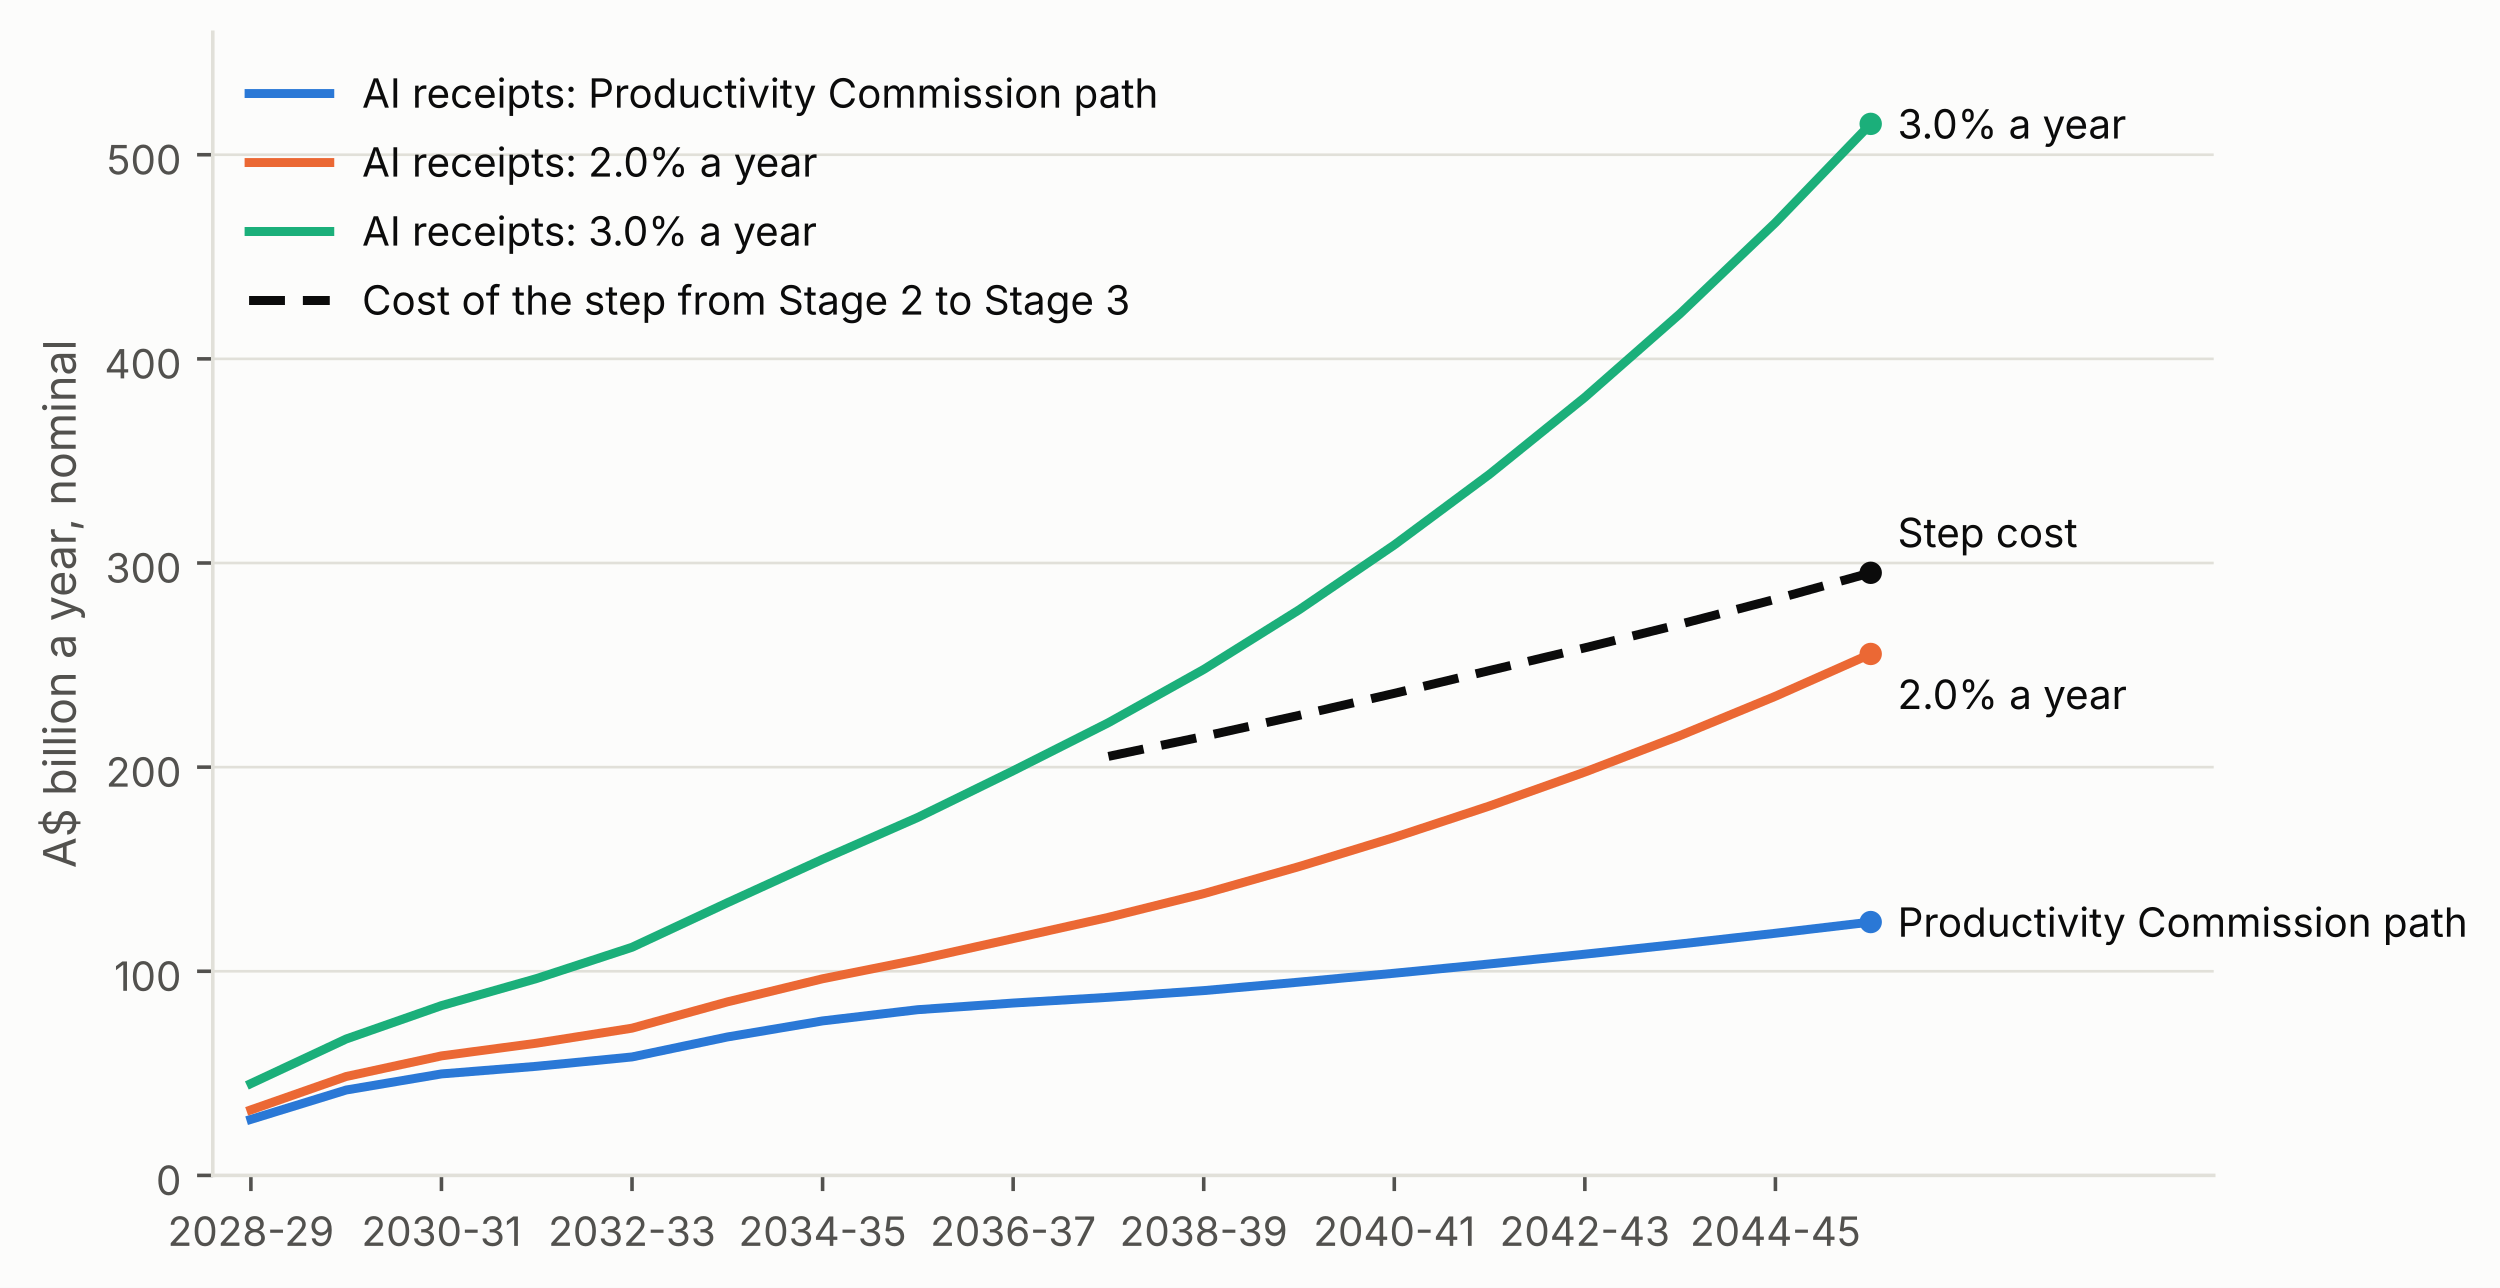
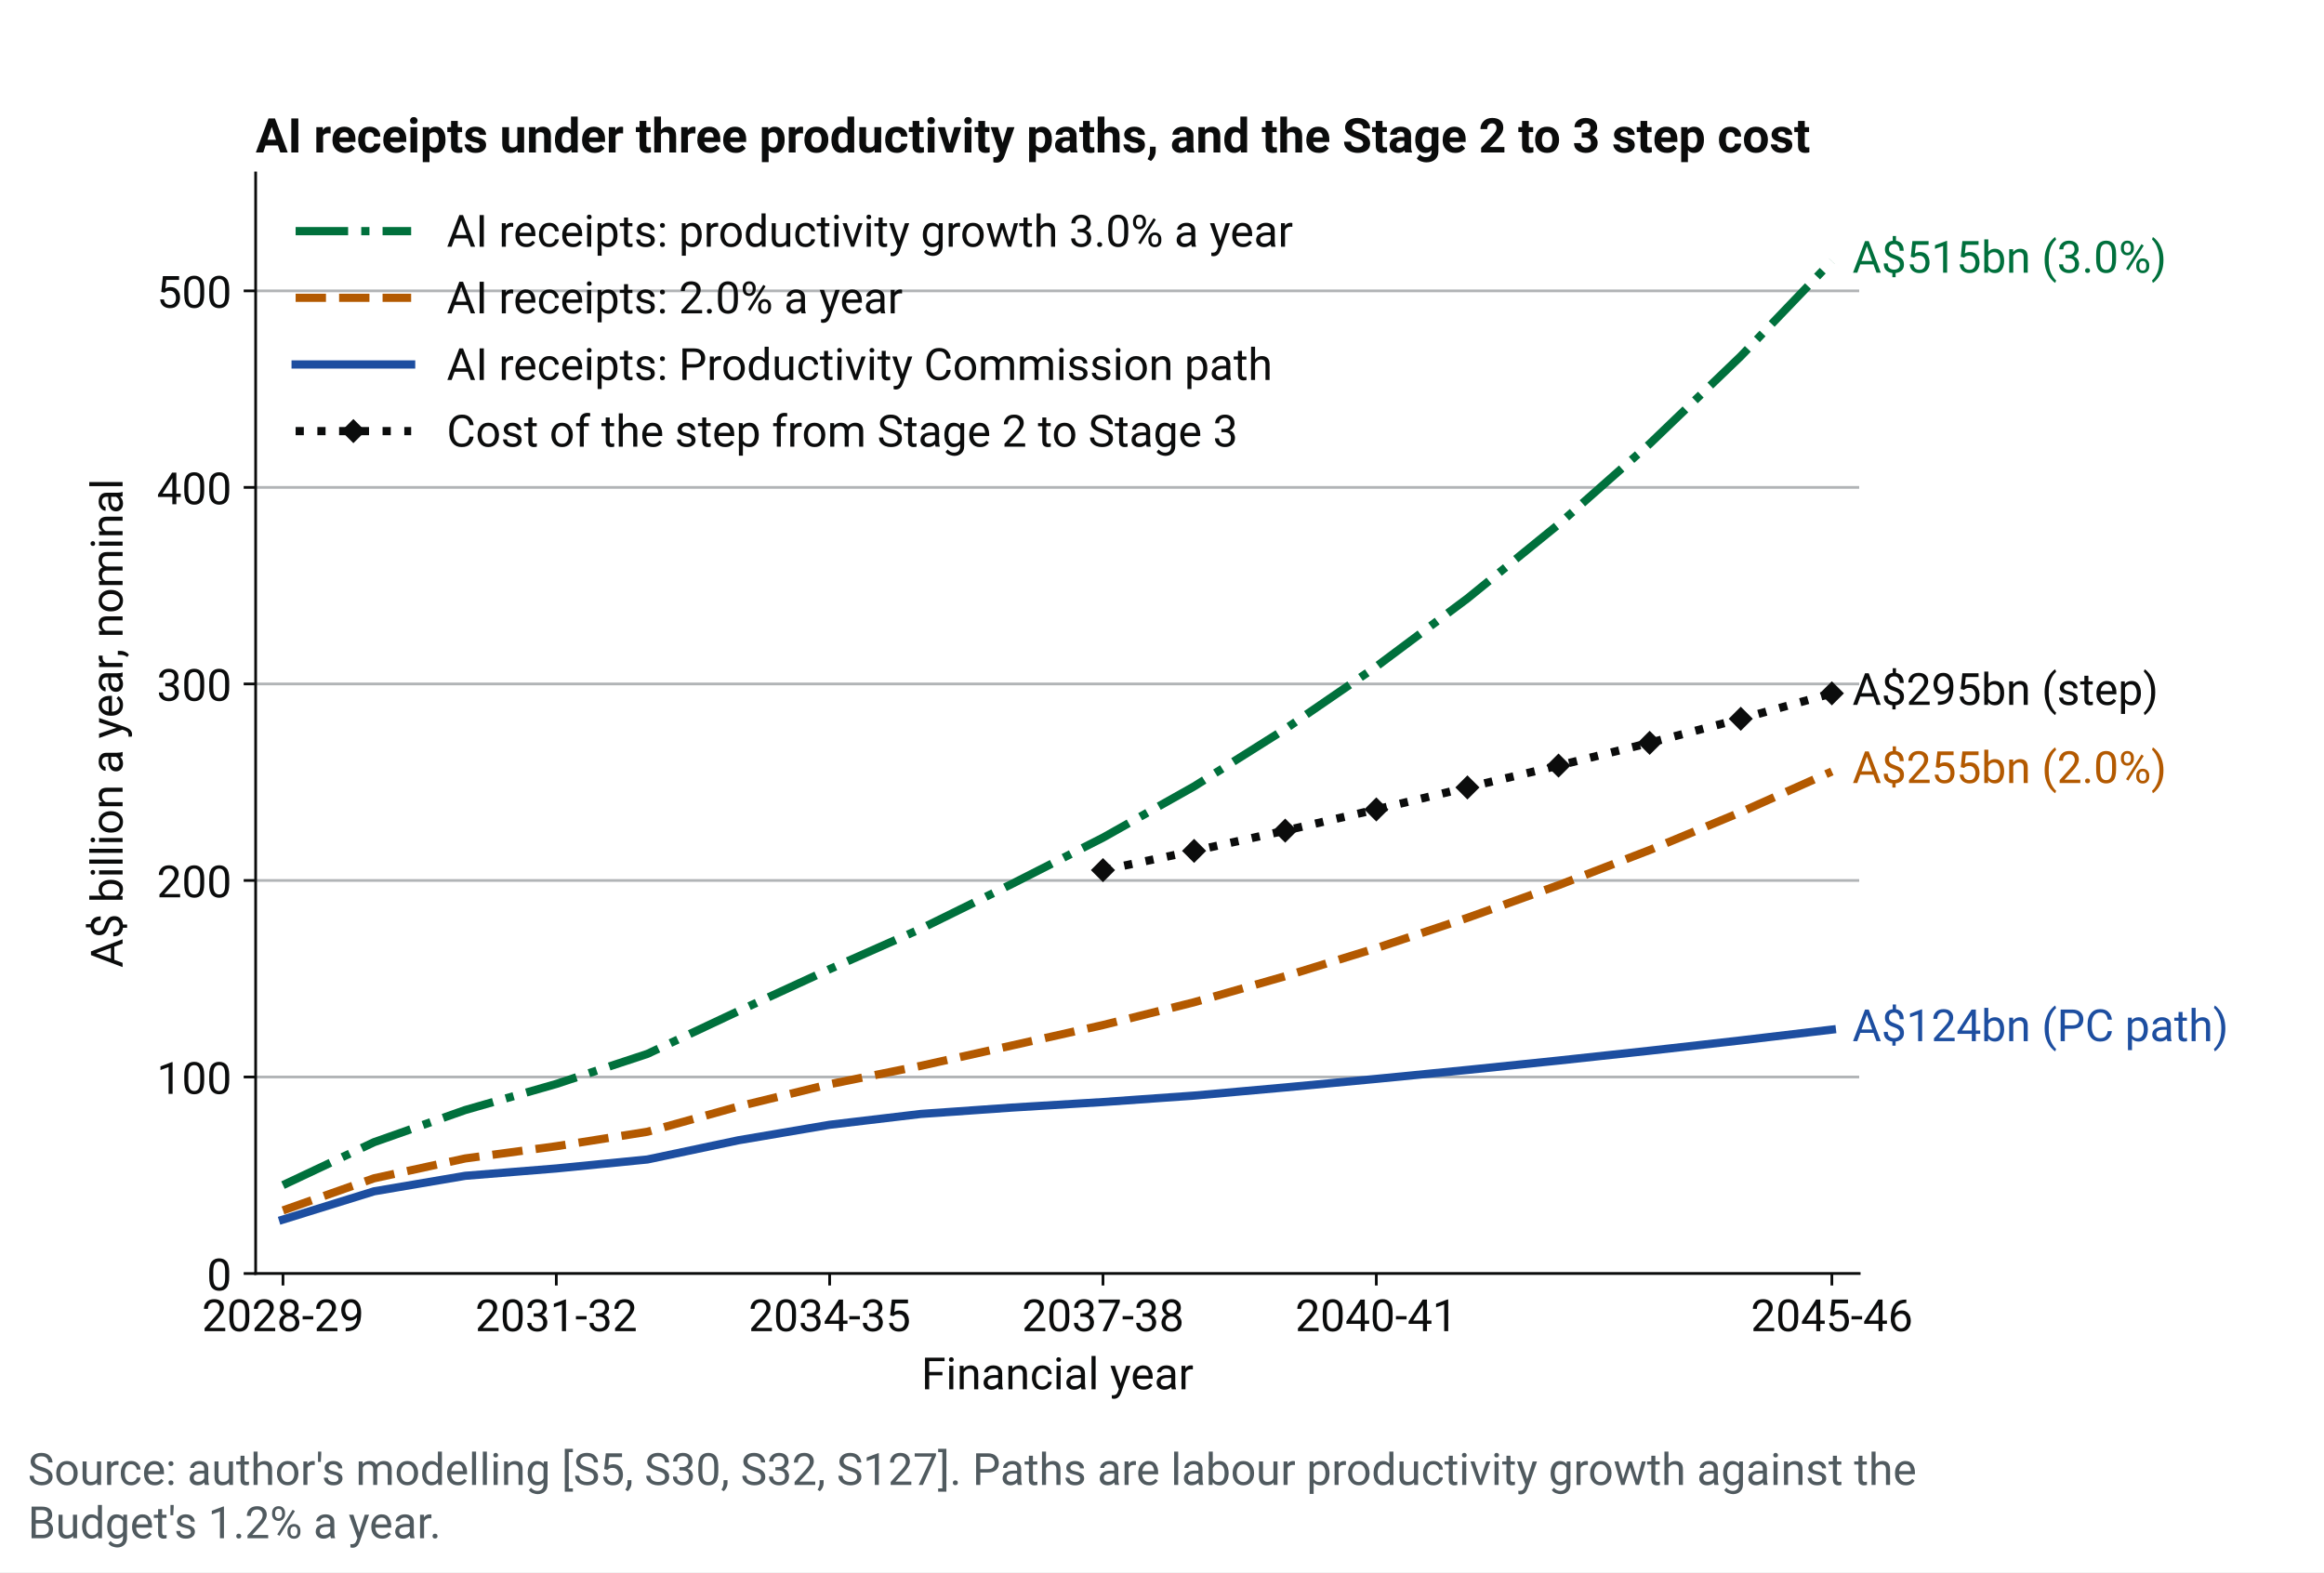
- <svg xmlns="http://www.w3.org/2000/svg" xmlns:xlink="http://www.w3.org/1999/xlink" width="557.738pt" height="287.314pt" viewBox="0 0 557.738 287.314" version="1.1">
+ <svg xmlns="http://www.w3.org/2000/svg" xmlns:xlink="http://www.w3.org/1999/xlink" width="680" height="460" viewBox="0 0 680 460" version="1.1">
  <defs>
    <style type="text/css">*{stroke-linejoin: round; stroke-linecap: butt}</style>
  </defs>
  <g id="figure_1">
    <g id="patch_1">
-       <path d="M 0 287.314  L 557.738 287.314  L 557.738 0  L 0 0  z " style="fill: #fcfcfb" />
+       <path d="M 0 460  L 680 460  L 680 0  L 0 0  z " style="fill: #ffffff" />
    </g>
    <g id="axes_1">
      <g id="patch_2">
-         <path d="M 47.47 262.224  L 493.87 262.224  L 493.87 7.2  L 47.47 7.2  z " style="fill: #fcfcfb" />
+         <path d="M 74.8 372.6  L 544 372.6  L 544 50.6  L 74.8 50.6  z " style="fill: #ffffff" />
      </g>
      <g id="matplotlib.axis_1">
        <g id="xtick_1">
          <g id="line2d_1">
            <defs>
-               <path id="madb4a3d7f3" d="M 0 0  L 0 3.5  " style="stroke: #52514e; stroke-width: 0.8" />
+               <path id="m19ffafeb19" d="M 0 0  L 0 3.5  " style="stroke: #0b0c0c; stroke-width: 0.8" />
            </defs>
            <g>
-               <use xlink:href="#madb4a3d7f3" x="55.973" y="262.224" style="fill: #52514e; stroke: #52514e; stroke-width: 0.8" />
+               <use xlink:href="#m19ffafeb19" x="82.798" y="372.6" style="fill: #0b0c0c; stroke: #0b0c0c; stroke-width: 0.8" />
            </g>
          </g>
          <g id="text_1">
-             <text style="font-size: 9px; font-family: 'Inter', -apple-system, BlinkMacSystemFont, 'Segoe UI', Roboto, 'Helvetica Neue', Arial, sans-serif; text-anchor: middle; fill: #52514e" x="55.973" y="277.943" transform="rotate(-0 55.97278 277.9427)">2028-29</text>
+             <text style="font-size: 13px; font-family: -apple-system, BlinkMacSystemFont, 'Segoe UI', Roboto, 'Helvetica Neue', Arial, sans-serif, 'Bitstream Vera Sans', 'Computer Modern Sans Serif', 'Lucida Grande', 'Verdana', 'Geneva', 'Lucid', 'Arial', 'Helvetica', 'Avant Garde', sans-serif; text-anchor: middle; fill: #0b0c0c" x="82.798" y="389.477" transform="rotate(-0 82.79773 389.477)">2028-29</text>
          </g>
        </g>
        <g id="xtick_2">
          <g id="line2d_2">
            <g>
-               <use xlink:href="#madb4a3d7f3" x="98.487" y="262.224" style="fill: #52514e; stroke: #52514e; stroke-width: 0.8" />
+               <use xlink:href="#m19ffafeb19" x="162.775" y="372.6" style="fill: #0b0c0c; stroke: #0b0c0c; stroke-width: 0.8" />
            </g>
          </g>
          <g id="text_2">
-             <text style="font-size: 9px; font-family: 'Inter', -apple-system, BlinkMacSystemFont, 'Segoe UI', Roboto, 'Helvetica Neue', Arial, sans-serif; text-anchor: middle; fill: #52514e" x="98.487" y="277.943" transform="rotate(-0 98.48707 277.9427)">2030-31</text>
+             <text style="font-size: 13px; font-family: -apple-system, BlinkMacSystemFont, 'Segoe UI', Roboto, 'Helvetica Neue', Arial, sans-serif, 'Bitstream Vera Sans', 'Computer Modern Sans Serif', 'Lucida Grande', 'Verdana', 'Geneva', 'Lucid', 'Arial', 'Helvetica', 'Avant Garde', sans-serif; text-anchor: middle; fill: #0b0c0c" x="162.775" y="389.477" transform="rotate(-0 162.775 389.477)">2031-32</text>
          </g>
        </g>
        <g id="xtick_3">
          <g id="line2d_3">
            <g>
-               <use xlink:href="#madb4a3d7f3" x="141.001" y="262.224" style="fill: #52514e; stroke: #52514e; stroke-width: 0.8" />
+               <use xlink:href="#m19ffafeb19" x="242.752" y="372.6" style="fill: #0b0c0c; stroke: #0b0c0c; stroke-width: 0.8" />
            </g>
          </g>
          <g id="text_3">
-             <text style="font-size: 9px; font-family: 'Inter', -apple-system, BlinkMacSystemFont, 'Segoe UI', Roboto, 'Helvetica Neue', Arial, sans-serif; text-anchor: middle; fill: #52514e" x="141.001" y="277.943" transform="rotate(-0 141.0014 277.9427)">2032-33</text>
+             <text style="font-size: 13px; font-family: -apple-system, BlinkMacSystemFont, 'Segoe UI', Roboto, 'Helvetica Neue', Arial, sans-serif, 'Bitstream Vera Sans', 'Computer Modern Sans Serif', 'Lucida Grande', 'Verdana', 'Geneva', 'Lucid', 'Arial', 'Helvetica', 'Avant Garde', sans-serif; text-anchor: middle; fill: #0b0c0c" x="242.752" y="389.477" transform="rotate(-0 242.7523 389.477)">2034-35</text>
          </g>
        </g>
        <g id="xtick_4">
          <g id="line2d_4">
            <g>
-               <use xlink:href="#madb4a3d7f3" x="183.516" y="262.224" style="fill: #52514e; stroke: #52514e; stroke-width: 0.8" />
+               <use xlink:href="#m19ffafeb19" x="322.73" y="372.6" style="fill: #0b0c0c; stroke: #0b0c0c; stroke-width: 0.8" />
            </g>
          </g>
          <g id="text_4">
-             <text style="font-size: 9px; font-family: 'Inter', -apple-system, BlinkMacSystemFont, 'Segoe UI', Roboto, 'Helvetica Neue', Arial, sans-serif; text-anchor: middle; fill: #52514e" x="183.516" y="277.943" transform="rotate(-0 183.5156 277.9427)">2034-35</text>
+             <text style="font-size: 13px; font-family: -apple-system, BlinkMacSystemFont, 'Segoe UI', Roboto, 'Helvetica Neue', Arial, sans-serif, 'Bitstream Vera Sans', 'Computer Modern Sans Serif', 'Lucida Grande', 'Verdana', 'Geneva', 'Lucid', 'Arial', 'Helvetica', 'Avant Garde', sans-serif; text-anchor: middle; fill: #0b0c0c" x="322.73" y="389.477" transform="rotate(-0 322.7295 389.477)">2037-38</text>
          </g>
        </g>
        <g id="xtick_5">
          <g id="line2d_5">
            <g>
-               <use xlink:href="#madb4a3d7f3" x="226.03" y="262.224" style="fill: #52514e; stroke: #52514e; stroke-width: 0.8" />
+               <use xlink:href="#m19ffafeb19" x="402.707" y="372.6" style="fill: #0b0c0c; stroke: #0b0c0c; stroke-width: 0.8" />
            </g>
          </g>
          <g id="text_5">
-             <text style="font-size: 9px; font-family: 'Inter', -apple-system, BlinkMacSystemFont, 'Segoe UI', Roboto, 'Helvetica Neue', Arial, sans-serif; text-anchor: middle; fill: #52514e" x="226.03" y="277.943" transform="rotate(-0 226.0299 277.9427)">2036-37</text>
+             <text style="font-size: 13px; font-family: -apple-system, BlinkMacSystemFont, 'Segoe UI', Roboto, 'Helvetica Neue', Arial, sans-serif, 'Bitstream Vera Sans', 'Computer Modern Sans Serif', 'Lucida Grande', 'Verdana', 'Geneva', 'Lucid', 'Arial', 'Helvetica', 'Avant Garde', sans-serif; text-anchor: middle; fill: #0b0c0c" x="402.707" y="389.477" transform="rotate(-0 402.7068 389.477)">2040-41</text>
          </g>
        </g>
        <g id="xtick_6">
          <g id="line2d_6">
            <g>
-               <use xlink:href="#madb4a3d7f3" x="268.544" y="262.224" style="fill: #52514e; stroke: #52514e; stroke-width: 0.8" />
+               <use xlink:href="#m19ffafeb19" x="536.002" y="372.6" style="fill: #0b0c0c; stroke: #0b0c0c; stroke-width: 0.8" />
            </g>
          </g>
          <g id="text_6">
-             <text style="font-size: 9px; font-family: 'Inter', -apple-system, BlinkMacSystemFont, 'Segoe UI', Roboto, 'Helvetica Neue', Arial, sans-serif; text-anchor: middle; fill: #52514e" x="268.544" y="277.943" transform="rotate(-0 268.5442 277.9427)">2038-39</text>
-           </g>
-         </g>
-         <g id="xtick_7">
-           <g id="line2d_7">
-             <g>
-               <use xlink:href="#madb4a3d7f3" x="311.058" y="262.224" style="fill: #52514e; stroke: #52514e; stroke-width: 0.8" />
-             </g>
-           </g>
-           <g id="text_7">
-             <text style="font-size: 9px; font-family: 'Inter', -apple-system, BlinkMacSystemFont, 'Segoe UI', Roboto, 'Helvetica Neue', Arial, sans-serif; text-anchor: middle; fill: #52514e" x="311.058" y="277.943" transform="rotate(-0 311.0585 277.9427)">2040-41</text>
-           </g>
-         </g>
-         <g id="xtick_8">
-           <g id="line2d_8">
-             <g>
-               <use xlink:href="#madb4a3d7f3" x="353.573" y="262.224" style="fill: #52514e; stroke: #52514e; stroke-width: 0.8" />
-             </g>
-           </g>
-           <g id="text_8">
-             <text style="font-size: 9px; font-family: 'Inter', -apple-system, BlinkMacSystemFont, 'Segoe UI', Roboto, 'Helvetica Neue', Arial, sans-serif; text-anchor: middle; fill: #52514e" x="353.573" y="277.943" transform="rotate(-0 353.5728 277.9427)">2042-43</text>
-           </g>
-         </g>
-         <g id="xtick_9">
-           <g id="line2d_9">
-             <g>
-               <use xlink:href="#madb4a3d7f3" x="396.087" y="262.224" style="fill: #52514e; stroke: #52514e; stroke-width: 0.8" />
-             </g>
-           </g>
-           <g id="text_9">
-             <text style="font-size: 9px; font-family: 'Inter', -apple-system, BlinkMacSystemFont, 'Segoe UI', Roboto, 'Helvetica Neue', Arial, sans-serif; text-anchor: middle; fill: #52514e" x="396.087" y="277.943" transform="rotate(-0 396.0871 277.9427)">2044-45</text>
-           </g>
+             <text style="font-size: 13px; font-family: -apple-system, BlinkMacSystemFont, 'Segoe UI', Roboto, 'Helvetica Neue', Arial, sans-serif, 'Bitstream Vera Sans', 'Computer Modern Sans Serif', 'Lucida Grande', 'Verdana', 'Geneva', 'Lucid', 'Arial', 'Helvetica', 'Avant Garde', sans-serif; text-anchor: middle; fill: #0b0c0c" x="536.002" y="389.477" transform="rotate(-0 536.0023 389.477)">2045-46</text>
+           </g>
+         </g>
+         <g id="text_7">
+           <text style="font-size: 13px; font-family: -apple-system, BlinkMacSystemFont, 'Segoe UI', Roboto, 'Helvetica Neue', Arial, sans-serif, 'Bitstream Vera Sans', 'Computer Modern Sans Serif', 'Lucida Grande', 'Verdana', 'Geneva', 'Lucid', 'Arial', 'Helvetica', 'Avant Garde', sans-serif; text-anchor: middle; fill: #0b0c0c" x="309.4" y="406.478" transform="rotate(-0 309.4 406.478)">Financial year</text>
        </g>
      </g>
      <g id="matplotlib.axis_2">
        <g id="ytick_1">
+           <g id="line2d_7">
+             <path d="M 74.8 372.6  L 544 372.6  " clip-path="url(#pb98c7a9f55)" style="fill: none; stroke: #b1b4b6; stroke-width: 0.8; stroke-linecap: square" />
+           </g>
+           <g id="line2d_8">
+             <defs>
+               <path id="m7b38361299" d="M 0 0  L -3.5 0  " style="stroke: #0b0c0c; stroke-width: 0.8" />
+             </defs>
+             <g>
+               <use xlink:href="#m7b38361299" x="74.8" y="372.6" style="fill: #0b0c0c; stroke: #0b0c0c; stroke-width: 0.8" />
+             </g>
+           </g>
+           <g id="text_8">
+             <text style="font-size: 13px; font-family: -apple-system, BlinkMacSystemFont, 'Segoe UI', Roboto, 'Helvetica Neue', Arial, sans-serif, 'Bitstream Vera Sans', 'Computer Modern Sans Serif', 'Lucida Grande', 'Verdana', 'Geneva', 'Lucid', 'Arial', 'Helvetica', 'Avant Garde', sans-serif; text-anchor: end; fill: #0b0c0c" x="67.8" y="377.538" transform="rotate(-0 67.8 377.5385)">0</text>
+           </g>
+         </g>
+         <g id="ytick_2">
+           <g id="line2d_9">
+             <path d="M 74.8 315.1  L 544 315.1  " clip-path="url(#pb98c7a9f55)" style="fill: none; stroke: #b1b4b6; stroke-width: 0.8; stroke-linecap: square" />
+           </g>
          <g id="line2d_10">
-             <path d="M 47.47 262.224  L 493.87 262.224  " clip-path="url(#pde47cb62b5)" style="fill: none; stroke: #e1e0d9; stroke-width: 0.6; stroke-linecap: square" />
-           </g>
+             <g>
+               <use xlink:href="#m7b38361299" x="74.8" y="315.1" style="fill: #0b0c0c; stroke: #0b0c0c; stroke-width: 0.8" />
+             </g>
+           </g>
+           <g id="text_9">
+             <text style="font-size: 13px; font-family: -apple-system, BlinkMacSystemFont, 'Segoe UI', Roboto, 'Helvetica Neue', Arial, sans-serif, 'Bitstream Vera Sans', 'Computer Modern Sans Serif', 'Lucida Grande', 'Verdana', 'Geneva', 'Lucid', 'Arial', 'Helvetica', 'Avant Garde', sans-serif; text-anchor: end; fill: #0b0c0c" x="67.8" y="320.038" transform="rotate(-0 67.8 320.0385)">100</text>
+           </g>
+         </g>
+         <g id="ytick_3">
          <g id="line2d_11">
-             <defs>
-               <path id="m74e7d88db4" d="M 0 0  L -3.5 0  " style="stroke: #52514e; stroke-width: 0.8" />
-             </defs>
-             <g>
-               <use xlink:href="#m74e7d88db4" x="47.47" y="262.224" style="fill: #52514e; stroke: #52514e; stroke-width: 0.8" />
+             <path d="M 74.8 257.6  L 544 257.6  " clip-path="url(#pb98c7a9f55)" style="fill: none; stroke: #b1b4b6; stroke-width: 0.8; stroke-linecap: square" />
+           </g>
+           <g id="line2d_12">
+             <g>
+               <use xlink:href="#m7b38361299" x="74.8" y="257.6" style="fill: #0b0c0c; stroke: #0b0c0c; stroke-width: 0.8" />
            </g>
          </g>
          <g id="text_10">
-             <text style="font-size: 9px; font-family: 'Inter', -apple-system, BlinkMacSystemFont, 'Segoe UI', Roboto, 'Helvetica Neue', Arial, sans-serif; text-anchor: end; fill: #52514e" x="40.47" y="266.583" transform="rotate(-0 40.46992 266.5834)">0</text>
-           </g>
-         </g>
-         <g id="ytick_2">
-           <g id="line2d_12">
-             <path d="M 47.47 216.684  L 493.87 216.684  " clip-path="url(#pde47cb62b5)" style="fill: none; stroke: #e1e0d9; stroke-width: 0.6; stroke-linecap: square" />
-           </g>
+             <text style="font-size: 13px; font-family: -apple-system, BlinkMacSystemFont, 'Segoe UI', Roboto, 'Helvetica Neue', Arial, sans-serif, 'Bitstream Vera Sans', 'Computer Modern Sans Serif', 'Lucida Grande', 'Verdana', 'Geneva', 'Lucid', 'Arial', 'Helvetica', 'Avant Garde', sans-serif; text-anchor: end; fill: #0b0c0c" x="67.8" y="262.538" transform="rotate(-0 67.8 262.5385)">200</text>
+           </g>
+         </g>
+         <g id="ytick_4">
          <g id="line2d_13">
-             <g>
-               <use xlink:href="#m74e7d88db4" x="47.47" y="216.684" style="fill: #52514e; stroke: #52514e; stroke-width: 0.8" />
+             <path d="M 74.8 200.1  L 544 200.1  " clip-path="url(#pb98c7a9f55)" style="fill: none; stroke: #b1b4b6; stroke-width: 0.8; stroke-linecap: square" />
+           </g>
+           <g id="line2d_14">
+             <g>
+               <use xlink:href="#m7b38361299" x="74.8" y="200.1" style="fill: #0b0c0c; stroke: #0b0c0c; stroke-width: 0.8" />
            </g>
          </g>
          <g id="text_11">
-             <text style="font-size: 9px; font-family: 'Inter', -apple-system, BlinkMacSystemFont, 'Segoe UI', Roboto, 'Helvetica Neue', Arial, sans-serif; text-anchor: end; fill: #52514e" x="40.47" y="221.043" transform="rotate(-0 40.46992 221.0434)">100</text>
-           </g>
-         </g>
-         <g id="ytick_3">
-           <g id="line2d_14">
-             <path d="M 47.47 171.144  L 493.87 171.144  " clip-path="url(#pde47cb62b5)" style="fill: none; stroke: #e1e0d9; stroke-width: 0.6; stroke-linecap: square" />
-           </g>
+             <text style="font-size: 13px; font-family: -apple-system, BlinkMacSystemFont, 'Segoe UI', Roboto, 'Helvetica Neue', Arial, sans-serif, 'Bitstream Vera Sans', 'Computer Modern Sans Serif', 'Lucida Grande', 'Verdana', 'Geneva', 'Lucid', 'Arial', 'Helvetica', 'Avant Garde', sans-serif; text-anchor: end; fill: #0b0c0c" x="67.8" y="205.038" transform="rotate(-0 67.8 205.0385)">300</text>
+           </g>
+         </g>
+         <g id="ytick_5">
          <g id="line2d_15">
-             <g>
-               <use xlink:href="#m74e7d88db4" x="47.47" y="171.144" style="fill: #52514e; stroke: #52514e; stroke-width: 0.8" />
+             <path d="M 74.8 142.6  L 544 142.6  " clip-path="url(#pb98c7a9f55)" style="fill: none; stroke: #b1b4b6; stroke-width: 0.8; stroke-linecap: square" />
+           </g>
+           <g id="line2d_16">
+             <g>
+               <use xlink:href="#m7b38361299" x="74.8" y="142.6" style="fill: #0b0c0c; stroke: #0b0c0c; stroke-width: 0.8" />
            </g>
          </g>
          <g id="text_12">
-             <text style="font-size: 9px; font-family: 'Inter', -apple-system, BlinkMacSystemFont, 'Segoe UI', Roboto, 'Helvetica Neue', Arial, sans-serif; text-anchor: end; fill: #52514e" x="40.47" y="175.503" transform="rotate(-0 40.46992 175.5034)">200</text>
-           </g>
-         </g>
-         <g id="ytick_4">
-           <g id="line2d_16">
-             <path d="M 47.47 125.604  L 493.87 125.604  " clip-path="url(#pde47cb62b5)" style="fill: none; stroke: #e1e0d9; stroke-width: 0.6; stroke-linecap: square" />
-           </g>
+             <text style="font-size: 13px; font-family: -apple-system, BlinkMacSystemFont, 'Segoe UI', Roboto, 'Helvetica Neue', Arial, sans-serif, 'Bitstream Vera Sans', 'Computer Modern Sans Serif', 'Lucida Grande', 'Verdana', 'Geneva', 'Lucid', 'Arial', 'Helvetica', 'Avant Garde', sans-serif; text-anchor: end; fill: #0b0c0c" x="67.8" y="147.538" transform="rotate(-0 67.8 147.5385)">400</text>
+           </g>
+         </g>
+         <g id="ytick_6">
          <g id="line2d_17">
-             <g>
-               <use xlink:href="#m74e7d88db4" x="47.47" y="125.604" style="fill: #52514e; stroke: #52514e; stroke-width: 0.8" />
+             <path d="M 74.8 85.1  L 544 85.1  " clip-path="url(#pb98c7a9f55)" style="fill: none; stroke: #b1b4b6; stroke-width: 0.8; stroke-linecap: square" />
+           </g>
+           <g id="line2d_18">
+             <g>
+               <use xlink:href="#m7b38361299" x="74.8" y="85.1" style="fill: #0b0c0c; stroke: #0b0c0c; stroke-width: 0.8" />
            </g>
          </g>
          <g id="text_13">
-             <text style="font-size: 9px; font-family: 'Inter', -apple-system, BlinkMacSystemFont, 'Segoe UI', Roboto, 'Helvetica Neue', Arial, sans-serif; text-anchor: end; fill: #52514e" x="40.47" y="129.963" transform="rotate(-0 40.46992 129.9634)">300</text>
-           </g>
-         </g>
-         <g id="ytick_5">
-           <g id="line2d_18">
-             <path d="M 47.47 80.064  L 493.87 80.064  " clip-path="url(#pde47cb62b5)" style="fill: none; stroke: #e1e0d9; stroke-width: 0.6; stroke-linecap: square" />
-           </g>
-           <g id="line2d_19">
-             <g>
-               <use xlink:href="#m74e7d88db4" x="47.47" y="80.064" style="fill: #52514e; stroke: #52514e; stroke-width: 0.8" />
-             </g>
-           </g>
-           <g id="text_14">
-             <text style="font-size: 9px; font-family: 'Inter', -apple-system, BlinkMacSystemFont, 'Segoe UI', Roboto, 'Helvetica Neue', Arial, sans-serif; text-anchor: end; fill: #52514e" x="40.47" y="84.423" transform="rotate(-0 40.46992 84.42337)">400</text>
-           </g>
-         </g>
-         <g id="ytick_6">
-           <g id="line2d_20">
-             <path d="M 47.47 34.524  L 493.87 34.524  " clip-path="url(#pde47cb62b5)" style="fill: none; stroke: #e1e0d9; stroke-width: 0.6; stroke-linecap: square" />
-           </g>
-           <g id="line2d_21">
-             <g>
-               <use xlink:href="#m74e7d88db4" x="47.47" y="34.524" style="fill: #52514e; stroke: #52514e; stroke-width: 0.8" />
-             </g>
-           </g>
-           <g id="text_15">
-             <text style="font-size: 9px; font-family: 'Inter', -apple-system, BlinkMacSystemFont, 'Segoe UI', Roboto, 'Helvetica Neue', Arial, sans-serif; text-anchor: end; fill: #52514e" x="40.47" y="38.883" transform="rotate(-0 40.46992 38.88338)">500</text>
-           </g>
-         </g>
-         <g id="text_16">
-           <text style="font-size: 10px; font-family: 'Inter', -apple-system, BlinkMacSystemFont, 'Segoe UI', Roboto, 'Helvetica Neue', Arial, sans-serif; text-anchor: middle; fill: #52514e" x="16.887" y="134.712" transform="rotate(-90 16.8875 134.712)">A$ billion a year, nominal</text>
-         </g>
+             <text style="font-size: 13px; font-family: -apple-system, BlinkMacSystemFont, 'Segoe UI', Roboto, 'Helvetica Neue', Arial, sans-serif, 'Bitstream Vera Sans', 'Computer Modern Sans Serif', 'Lucida Grande', 'Verdana', 'Geneva', 'Lucid', 'Arial', 'Helvetica', 'Avant Garde', sans-serif; text-anchor: end; fill: #0b0c0c" x="67.8" y="90.038" transform="rotate(-0 67.8 90.03848)">500</text>
+           </g>
+         </g>
+         <g id="text_14">
+           <text style="font-size: 13px; font-family: -apple-system, BlinkMacSystemFont, 'Segoe UI', Roboto, 'Helvetica Neue', Arial, sans-serif, 'Bitstream Vera Sans', 'Computer Modern Sans Serif', 'Lucida Grande', 'Verdana', 'Geneva', 'Lucid', 'Arial', 'Helvetica', 'Avant Garde', sans-serif; text-anchor: middle; fill: #0b0c0c" x="35.863" y="211.6" transform="rotate(-90 35.8632 211.6)">A$ billion a year, nominal</text>
+         </g>
+       </g>
+       <g id="line2d_19">
+         <path d="M 82.798 346.735  L 109.457 334.174  L 136.116 324.773  L 162.775 317.137  L 189.434 308.34  L 216.093 295.808  L 242.752 283.549  L 269.411 271.754  L 296.07 258.622  L 322.73 245.079  L 349.389 230.083  L 376.048 213.3  L 402.707 195.01  L 429.366 175.094  L 456.025 153.42  L 482.684 129.849  L 509.343 104.231  L 536.002 76.403  " clip-path="url(#pb98c7a9f55)" style="fill: none; stroke-dasharray: 15.36,3.84,2.4,3.84; stroke-dashoffset: 0; stroke: #00703c; stroke-width: 2.4" />
+       </g>
+       <g id="line2d_20">
+         <path d="M 82.798 354.14  L 109.457 344.742  L 136.116 338.935  L 162.775 335.357  L 189.434 331.128  L 216.093 323.724  L 242.752 317.214  L 269.411 311.845  L 296.07 305.889  L 322.73 299.904  L 349.389 293.235  L 376.048 285.614  L 402.707 277.394  L 429.366 268.533  L 456.025 258.986  L 482.684 248.702  L 509.343 237.632  L 536.002 225.719  " clip-path="url(#pb98c7a9f55)" style="fill: none; stroke-dasharray: 8.88,3.84; stroke-dashoffset: 0; stroke: #b35900; stroke-width: 2.4" />
+       </g>
+       <g id="line2d_21">
+         <path d="M 82.798 356.82  L 109.457 348.55  L 136.116 344.016  L 162.775 341.866  L 189.434 339.234  L 216.093 333.612  L 242.752 329.084  L 269.411 325.919  L 296.07 324.053  L 322.73 322.434  L 349.389 320.547  L 376.048 318.159  L 402.707 315.657  L 429.366 313.036  L 456.025 310.29  L 482.684 307.412  L 509.343 304.397  L 536.002 301.238  " clip-path="url(#pb98c7a9f55)" style="fill: none; stroke: #1d4ea0; stroke-width: 2.4; stroke-linecap: square" />
      </g>
      <g id="line2d_22">
-         <path d="M 55.973 249.726  L 77.23 243.176  L 98.487 239.586  L 119.744 237.882  L 141.001 235.798  L 162.258 231.345  L 183.516 227.759  L 204.773 225.253  L 226.03 223.775  L 247.287 222.492  L 268.544 220.998  L 289.801 219.107  L 311.058 217.125  L 332.316 215.049  L 353.573 212.874  L 374.83 210.595  L 396.087 208.207  L 417.344 205.705  " clip-path="url(#pde47cb62b5)" style="fill: none; stroke: #2a78d6; stroke-width: 2; stroke-linecap: square" />
-       </g>
-       <g id="line2d_23">
-         <path d="M 417.344 205.705  " clip-path="url(#pde47cb62b5)" style="fill: none; stroke: #2a78d6; stroke-width: 2; stroke-linecap: square" />
+         <path d="M 322.73 254.573  L 349.389 248.947  L 376.048 243.021  L 402.707 236.821  L 429.366 230.385  L 456.025 223.992  L 482.684 217.338  L 509.343 210.3  L 536.002 202.859  " clip-path="url(#pb98c7a9f55)" style="fill: none; stroke-dasharray: 2.4,3.96; stroke-dashoffset: 0; stroke: #0b0c0c; stroke-width: 2.4" />
        <defs>
-           <path id="m53d487b88e" d="M 0 2  C 0.53 2 1.039 1.789 1.414 1.414  C 1.789 1.039 2 0.53 2 0  C 2 -0.53 1.789 -1.039 1.414 -1.414  C 1.039 -1.789 0.53 -2 0 -2  C -0.53 -2 -1.039 -1.789 -1.414 -1.414  C -1.789 -1.039 -2 -0.53 -2 0  C -2 0.53 -1.789 1.039 -1.414 1.414  C -1.039 1.789 -0.53 2 0 2  z " style="stroke: #2a78d6" />
+           <path id="m26d7ae6188" d="M -0 2.828  L 2.828 0  L 0 -2.828  L -2.828 -0  z " style="stroke: #0b0c0c; stroke-linejoin: miter" />
        </defs>
-         <g clip-path="url(#pde47cb62b5)">
-           <use xlink:href="#m53d487b88e" x="417.344" y="205.705" style="fill: #2a78d6; stroke: #2a78d6" />
-         </g>
-       </g>
-       <g id="line2d_24">
-         <path d="M 55.973 247.604  L 77.23 240.161  L 98.487 235.562  L 119.744 232.727  L 141.001 229.378  L 162.258 223.515  L 183.516 218.358  L 204.773 214.106  L 226.03 209.388  L 247.287 204.649  L 268.544 199.367  L 289.801 193.331  L 311.058 186.821  L 332.316 179.803  L 353.573 172.242  L 374.83 164.097  L 396.087 155.329  L 417.344 145.894  " clip-path="url(#pde47cb62b5)" style="fill: none; stroke: #eb6834; stroke-width: 2; stroke-linecap: square" />
-       </g>
-       <g id="line2d_25">
-         <path d="M 417.344 145.894  " clip-path="url(#pde47cb62b5)" style="fill: none; stroke: #eb6834; stroke-width: 2; stroke-linecap: square" />
-         <defs>
-           <path id="m0b586fbcbf" d="M 0 2  C 0.53 2 1.039 1.789 1.414 1.414  C 1.789 1.039 2 0.53 2 0  C 2 -0.53 1.789 -1.039 1.414 -1.414  C 1.039 -1.789 0.53 -2 0 -2  C -0.53 -2 -1.039 -1.789 -1.414 -1.414  C -1.789 -1.039 -2 -0.53 -2 0  C -2 0.53 -1.789 1.039 -1.414 1.414  C -1.039 1.789 -0.53 2 0 2  z " style="stroke: #eb6834" />
-         </defs>
-         <g clip-path="url(#pde47cb62b5)">
-           <use xlink:href="#m0b586fbcbf" x="417.344" y="145.894" style="fill: #eb6834; stroke: #eb6834" />
-         </g>
-       </g>
-       <g id="line2d_26">
-         <path d="M 55.973 241.739  L 77.23 231.791  L 98.487 224.345  L 119.744 218.297  L 141.001 211.33  L 162.258 201.404  L 183.516 191.696  L 204.773 182.354  L 226.03 171.954  L 247.287 161.227  L 268.544 149.35  L 289.801 136.058  L 311.058 121.573  L 332.316 105.799  L 353.573 88.634  L 374.83 69.966  L 396.087 49.676  L 417.344 27.636  " clip-path="url(#pde47cb62b5)" style="fill: none; stroke: #1baf7a; stroke-width: 2; stroke-linecap: square" />
-       </g>
-       <g id="line2d_27">
-         <path d="M 417.344 27.636  " clip-path="url(#pde47cb62b5)" style="fill: none; stroke: #1baf7a; stroke-width: 2; stroke-linecap: square" />
-         <defs>
-           <path id="ma48e29e38b" d="M 0 2  C 0.53 2 1.039 1.789 1.414 1.414  C 1.789 1.039 2 0.53 2 0  C 2 -0.53 1.789 -1.039 1.414 -1.414  C 1.039 -1.789 0.53 -2 0 -2  C -0.53 -2 -1.039 -1.789 -1.414 -1.414  C -1.789 -1.039 -2 -0.53 -2 0  C -2 0.53 -1.789 1.039 -1.414 1.414  C -1.039 1.789 -0.53 2 0 2  z " style="stroke: #1baf7a" />
-         </defs>
-         <g clip-path="url(#pde47cb62b5)">
-           <use xlink:href="#ma48e29e38b" x="417.344" y="27.636" style="fill: #1baf7a; stroke: #1baf7a" />
-         </g>
-       </g>
-       <g id="line2d_28">
-         <path d="M 247.287 168.746  L 268.544 164.291  L 289.801 159.598  L 311.058 154.687  L 332.316 149.589  L 353.573 144.527  L 374.83 139.256  L 396.087 133.682  L 417.344 127.789  " clip-path="url(#pde47cb62b5)" style="fill: none; stroke-dasharray: 8,4; stroke-dashoffset: 0; stroke: #0b0b0b; stroke-width: 2" />
-       </g>
-       <g id="line2d_29">
-         <path d="M 417.344 127.789  " clip-path="url(#pde47cb62b5)" style="fill: none; stroke: #0b0b0b; stroke-width: 2; stroke-linecap: square" />
-         <defs>
-           <path id="m3aa8a456c1" d="M 0 2  C 0.53 2 1.039 1.789 1.414 1.414  C 1.789 1.039 2 0.53 2 0  C 2 -0.53 1.789 -1.039 1.414 -1.414  C 1.039 -1.789 0.53 -2 0 -2  C -0.53 -2 -1.039 -1.789 -1.414 -1.414  C -1.789 -1.039 -2 -0.53 -2 0  C -2 0.53 -1.789 1.039 -1.414 1.414  C -1.039 1.789 -0.53 2 0 2  z " style="stroke: #0b0b0b" />
-         </defs>
-         <g clip-path="url(#pde47cb62b5)">
-           <use xlink:href="#m3aa8a456c1" x="417.344" y="127.789" style="fill: #0b0b0b; stroke: #0b0b0b" />
+         <g clip-path="url(#pb98c7a9f55)">
+           <use xlink:href="#m26d7ae6188" x="322.73" y="254.573" style="fill: #0b0c0c; stroke: #0b0c0c; stroke-linejoin: miter" />
+           <use xlink:href="#m26d7ae6188" x="349.389" y="248.947" style="fill: #0b0c0c; stroke: #0b0c0c; stroke-linejoin: miter" />
+           <use xlink:href="#m26d7ae6188" x="376.048" y="243.021" style="fill: #0b0c0c; stroke: #0b0c0c; stroke-linejoin: miter" />
+           <use xlink:href="#m26d7ae6188" x="402.707" y="236.821" style="fill: #0b0c0c; stroke: #0b0c0c; stroke-linejoin: miter" />
+           <use xlink:href="#m26d7ae6188" x="429.366" y="230.385" style="fill: #0b0c0c; stroke: #0b0c0c; stroke-linejoin: miter" />
+           <use xlink:href="#m26d7ae6188" x="456.025" y="223.992" style="fill: #0b0c0c; stroke: #0b0c0c; stroke-linejoin: miter" />
+           <use xlink:href="#m26d7ae6188" x="482.684" y="217.338" style="fill: #0b0c0c; stroke: #0b0c0c; stroke-linejoin: miter" />
+           <use xlink:href="#m26d7ae6188" x="509.343" y="210.3" style="fill: #0b0c0c; stroke: #0b0c0c; stroke-linejoin: miter" />
+           <use xlink:href="#m26d7ae6188" x="536.002" y="202.859" style="fill: #0b0c0c; stroke: #0b0c0c; stroke-linejoin: miter" />
        </g>
      </g>
      <g id="patch_3">
-         <path d="M 47.47 262.224  L 47.47 7.2  " style="fill: none; stroke: #e1e0d9; stroke-width: 0.8; stroke-linejoin: miter; stroke-linecap: square" />
+         <path d="M 74.8 372.6  L 74.8 50.6  " style="fill: none; stroke: #0b0c0c; stroke-width: 0.8; stroke-linejoin: miter; stroke-linecap: square" />
      </g>
      <g id="patch_4">
-         <path d="M 47.47 262.224  L 493.87 262.224  " style="fill: none; stroke: #e1e0d9; stroke-width: 0.8; stroke-linejoin: miter; stroke-linecap: square" />
+         <path d="M 74.8 372.6  L 544 372.6  " style="fill: none; stroke: #0b0c0c; stroke-width: 0.8; stroke-linejoin: miter; stroke-linecap: square" />
+       </g>
+       <g id="text_15">
+         <text style="font-size: 13px; font-family: -apple-system, BlinkMacSystemFont, 'Segoe UI', Roboto, 'Helvetica Neue', Arial, sans-serif, 'Bitstream Vera Sans', 'Computer Modern Sans Serif', 'Lucida Grande', 'Verdana', 'Geneva', 'Lucid', 'Arial', 'Helvetica', 'Avant Garde', sans-serif; text-anchor: start; fill: #00703c" x="542.002" y="79.78" transform="rotate(-0 542.0023 79.78001)">A$515bn (3.0%)</text>
+       </g>
+       <g id="text_16">
+         <text style="font-size: 13px; font-family: -apple-system, BlinkMacSystemFont, 'Segoe UI', Roboto, 'Helvetica Neue', Arial, sans-serif, 'Bitstream Vera Sans', 'Computer Modern Sans Serif', 'Lucida Grande', 'Verdana', 'Geneva', 'Lucid', 'Arial', 'Helvetica', 'Avant Garde', sans-serif; text-anchor: start; fill: #b35900" x="542.002" y="229.097" transform="rotate(-0 542.0023 229.0966)">A$255bn (2.0%)</text>
      </g>
      <g id="text_17">
-         <text style="font-size: 9px; font-family: 'Inter', -apple-system, BlinkMacSystemFont, 'Segoe UI', Roboto, 'Helvetica Neue', Arial, sans-serif; text-anchor: start; fill: #0b0b0b" x="423.344" y="208.979" transform="rotate(-0 423.3442 208.9791)">Productivity Commission path</text>
+         <text style="font-size: 13px; font-family: -apple-system, BlinkMacSystemFont, 'Segoe UI', Roboto, 'Helvetica Neue', Arial, sans-serif, 'Bitstream Vera Sans', 'Computer Modern Sans Serif', 'Lucida Grande', 'Verdana', 'Geneva', 'Lucid', 'Arial', 'Helvetica', 'Avant Garde', sans-serif; text-anchor: start; fill: #1d4ea0" x="542.002" y="304.615" transform="rotate(-0 542.0023 304.6154)">A$124bn (PC path)</text>
      </g>
      <g id="text_18">
-         <text style="font-size: 9px; font-family: 'Inter', -apple-system, BlinkMacSystemFont, 'Segoe UI', Roboto, 'Helvetica Neue', Arial, sans-serif; text-anchor: start; fill: #0b0b0b" x="423.344" y="158.168" transform="rotate(-0 423.3442 158.1683)">2.0% a year</text>
+         <text style="font-size: 13px; font-family: -apple-system, BlinkMacSystemFont, 'Segoe UI', Roboto, 'Helvetica Neue', Arial, sans-serif, 'Bitstream Vera Sans', 'Computer Modern Sans Serif', 'Lucida Grande', 'Verdana', 'Geneva', 'Lucid', 'Arial', 'Helvetica', 'Avant Garde', sans-serif; text-anchor: start; fill: #0b0c0c" x="542.002" y="206.237" transform="rotate(-0 542.0023 206.2369)">A$295bn (step)</text>
      </g>
      <g id="text_19">
-         <text style="font-size: 9px; font-family: 'Inter', -apple-system, BlinkMacSystemFont, 'Segoe UI', Roboto, 'Helvetica Neue', Arial, sans-serif; text-anchor: start; fill: #0b0b0b" x="423.344" y="30.91" transform="rotate(-0 423.3442 30.90955)">3.0% a year</text>
-       </g>
-       <g id="text_20">
-         <text style="font-size: 9px; font-family: 'Inter', -apple-system, BlinkMacSystemFont, 'Segoe UI', Roboto, 'Helvetica Neue', Arial, sans-serif; text-anchor: start; fill: #0b0b0b" x="423.344" y="122.063" transform="rotate(-0 423.3442 122.0634)">Step cost</text>
+         <text style="font-weight: 700; font-size: 14px; font-family: -apple-system, BlinkMacSystemFont, 'Segoe UI', Roboto, 'Helvetica Neue', Arial, sans-serif, 'Bitstream Vera Sans', 'Computer Modern Sans Serif', 'Lucida Grande', 'Verdana', 'Geneva', 'Lucid', 'Arial', 'Helvetica', 'Avant Garde', sans-serif; text-anchor: start; fill: #0b0c0c" x="74.8" y="44.6" transform="rotate(-0 74.8 44.6)">AI receipts under three productivity paths, and the Stage 2 to 3 step cost</text>
      </g>
      <g id="legend_1">
-         <g id="line2d_30">
-           <path d="M 55.57 20.869  L 64.57 20.869  L 73.57 20.869  " style="fill: none; stroke: #2a78d6; stroke-width: 2; stroke-linecap: square" />
+         <g id="line2d_23">
+           <path d="M 86.5 67.628  L 103.4 67.628  L 120.3 67.628  " style="fill: none; stroke-dasharray: 15.36,3.84,2.4,3.84; stroke-dashoffset: 0; stroke: #00703c; stroke-width: 2.4" />
+         </g>
+         <g id="text_20">
+           <text style="font-size: 13px; font-family: -apple-system, BlinkMacSystemFont, 'Segoe UI', Roboto, 'Helvetica Neue', Arial, sans-serif, 'Bitstream Vera Sans', 'Computer Modern Sans Serif', 'Lucida Grande', 'Verdana', 'Geneva', 'Lucid', 'Arial', 'Helvetica', 'Avant Garde', sans-serif; text-anchor: start; fill: #0b0c0c" x="130.7" y="72.178" transform="rotate(-0 130.7 72.17797)">AI receipts: productivity growth 3.0% a year</text>
+         </g>
+         <g id="line2d_24">
+           <path d="M 86.5 87.129  L 103.4 87.129  L 120.3 87.129  " style="fill: none; stroke-dasharray: 8.88,3.84; stroke-dashoffset: 0; stroke: #b35900; stroke-width: 2.4" />
        </g>
        <g id="text_21">
-           <text style="font-size: 9px; font-family: 'Inter', -apple-system, BlinkMacSystemFont, 'Segoe UI', Roboto, 'Helvetica Neue', Arial, sans-serif; text-anchor: start; fill: #0b0b0b" x="80.77" y="24.019" transform="rotate(-0 80.76992 24.01875)">AI receipts: Productivity Commission path</text>
-         </g>
-         <g id="line2d_31">
-           <path d="M 55.57 36.258  L 64.57 36.258  L 73.57 36.258  " style="fill: none; stroke: #eb6834; stroke-width: 2; stroke-linecap: square" />
+           <text style="font-size: 13px; font-family: -apple-system, BlinkMacSystemFont, 'Segoe UI', Roboto, 'Helvetica Neue', Arial, sans-serif, 'Bitstream Vera Sans', 'Computer Modern Sans Serif', 'Lucida Grande', 'Verdana', 'Geneva', 'Lucid', 'Arial', 'Helvetica', 'Avant Garde', sans-serif; text-anchor: start; fill: #0b0c0c" x="130.7" y="91.679" transform="rotate(-0 130.7 91.67898)">AI receipts: 2.0% a year</text>
+         </g>
+         <g id="line2d_25">
+           <path d="M 86.5 106.63  L 103.4 106.63  L 120.3 106.63  " style="fill: none; stroke: #1d4ea0; stroke-width: 2.4; stroke-linecap: square" />
        </g>
        <g id="text_22">
-           <text style="font-size: 9px; font-family: 'Inter', -apple-system, BlinkMacSystemFont, 'Segoe UI', Roboto, 'Helvetica Neue', Arial, sans-serif; text-anchor: start; fill: #0b0b0b" x="80.77" y="39.408" transform="rotate(-0 80.76992 39.4084)">AI receipts: 2.0% a year</text>
-         </g>
-         <g id="line2d_32">
-           <path d="M 55.57 51.648  L 64.57 51.648  L 73.57 51.648  " style="fill: none; stroke: #1baf7a; stroke-width: 2; stroke-linecap: square" />
+           <text style="font-size: 13px; font-family: -apple-system, BlinkMacSystemFont, 'Segoe UI', Roboto, 'Helvetica Neue', Arial, sans-serif, 'Bitstream Vera Sans', 'Computer Modern Sans Serif', 'Lucida Grande', 'Verdana', 'Geneva', 'Lucid', 'Arial', 'Helvetica', 'Avant Garde', sans-serif; text-anchor: start; fill: #0b0c0c" x="130.7" y="111.18" transform="rotate(-0 130.7 111.18)">AI receipts: Productivity Commission path</text>
+         </g>
+         <g id="line2d_26">
+           <path d="M 86.5 126.131  L 103.4 126.131  L 120.3 126.131  " style="fill: none; stroke-dasharray: 2.4,3.96; stroke-dashoffset: 0; stroke: #0b0c0c; stroke-width: 2.4" />
+           <g>
+             <use xlink:href="#m26d7ae6188" x="103.4" y="126.131" style="fill: #0b0c0c; stroke: #0b0c0c; stroke-linejoin: miter" />
+           </g>
        </g>
        <g id="text_23">
-           <text style="font-size: 9px; font-family: 'Inter', -apple-system, BlinkMacSystemFont, 'Segoe UI', Roboto, 'Helvetica Neue', Arial, sans-serif; text-anchor: start; fill: #0b0b0b" x="80.77" y="54.798" transform="rotate(-0 80.76992 54.79805)">AI receipts: 3.0% a year</text>
-         </g>
-         <g id="line2d_33">
-           <path d="M 55.57 67.038  L 64.57 67.038  L 73.57 67.038  " style="fill: none; stroke-dasharray: 8,4; stroke-dashoffset: 0; stroke: #0b0b0b; stroke-width: 2" />
-         </g>
-         <g id="text_24">
-           <text style="font-size: 9px; font-family: 'Inter', -apple-system, BlinkMacSystemFont, 'Segoe UI', Roboto, 'Helvetica Neue', Arial, sans-serif; text-anchor: start; fill: #0b0b0b" x="80.77" y="70.188" transform="rotate(-0 80.76992 70.1877)">Cost of the step from Stage 2 to Stage 3</text>
-         </g>
-       </g>
+           <text style="font-size: 13px; font-family: -apple-system, BlinkMacSystemFont, 'Segoe UI', Roboto, 'Helvetica Neue', Arial, sans-serif, 'Bitstream Vera Sans', 'Computer Modern Sans Serif', 'Lucida Grande', 'Verdana', 'Geneva', 'Lucid', 'Arial', 'Helvetica', 'Avant Garde', sans-serif; text-anchor: start; fill: #0b0c0c" x="130.7" y="130.681" transform="rotate(-0 130.7 130.681)">Cost of the step from Stage 2 to Stage 3</text>
+         </g>
+       </g>
+     </g>
+     <g id="text_24">
+       <text style="font-size: 13px; font-family: -apple-system, BlinkMacSystemFont, 'Segoe UI', Roboto, 'Helvetica Neue', Arial, sans-serif, 'Bitstream Vera Sans', 'Computer Modern Sans Serif', 'Lucida Grande', 'Verdana', 'Geneva', 'Lucid', 'Arial', 'Helvetica', 'Avant Garde', sans-serif; fill: #505a5f" transform="translate(8.16 434.4521)">Source: author's modelling [S5, S30, S32, S127]. Paths are labour productivity growth against the</text>
+       <text style="font-size: 13px; font-family: -apple-system, BlinkMacSystemFont, 'Segoe UI', Roboto, 'Helvetica Neue', Arial, sans-serif, 'Bitstream Vera Sans', 'Computer Modern Sans Serif', 'Lucida Grande', 'Verdana', 'Geneva', 'Lucid', 'Arial', 'Helvetica', 'Avant Garde', sans-serif; fill: #505a5f" transform="translate(8.16 450.0557)">Budget's 1.2% a year.</text>
    </g>
  </g>
  <defs>
-     <clipPath id="pde47cb62b5">
-       <rect x="47.47" y="7.2" width="446.4" height="255.024" />
+     <clipPath id="pb98c7a9f55">
+       <rect x="74.8" y="50.6" width="469.2" height="322" />
    </clipPath>
  </defs>
</svg>
